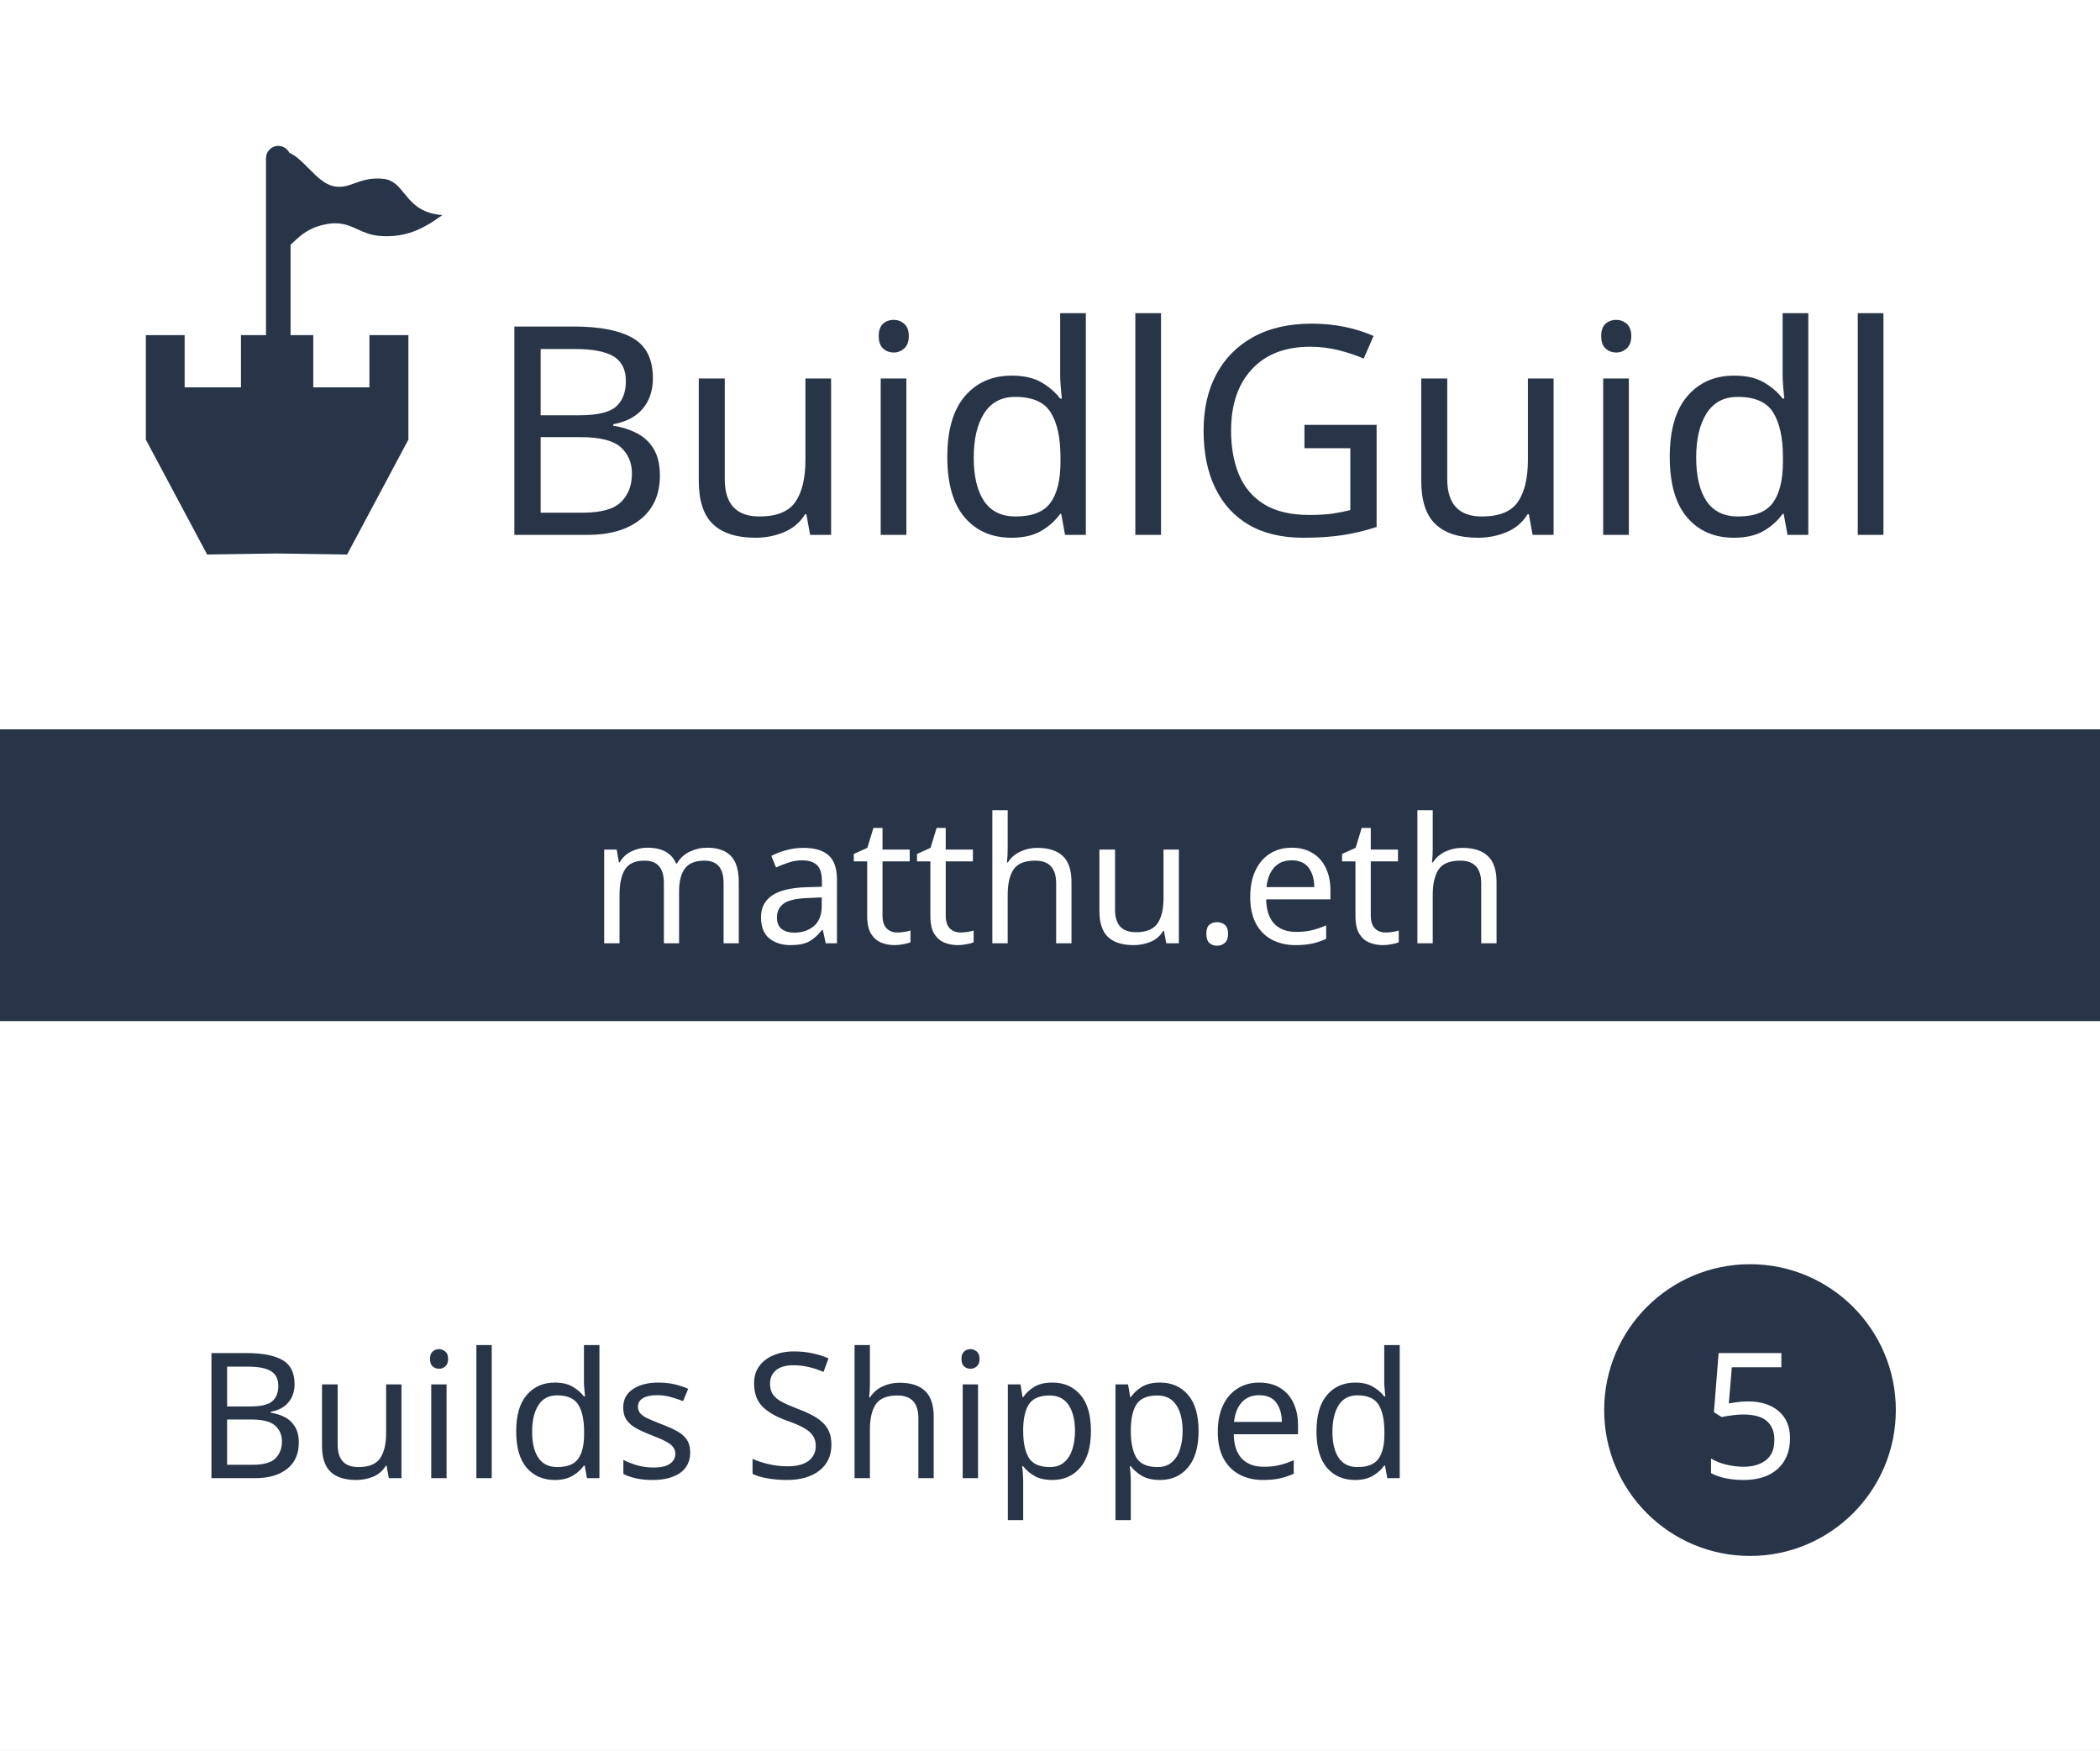
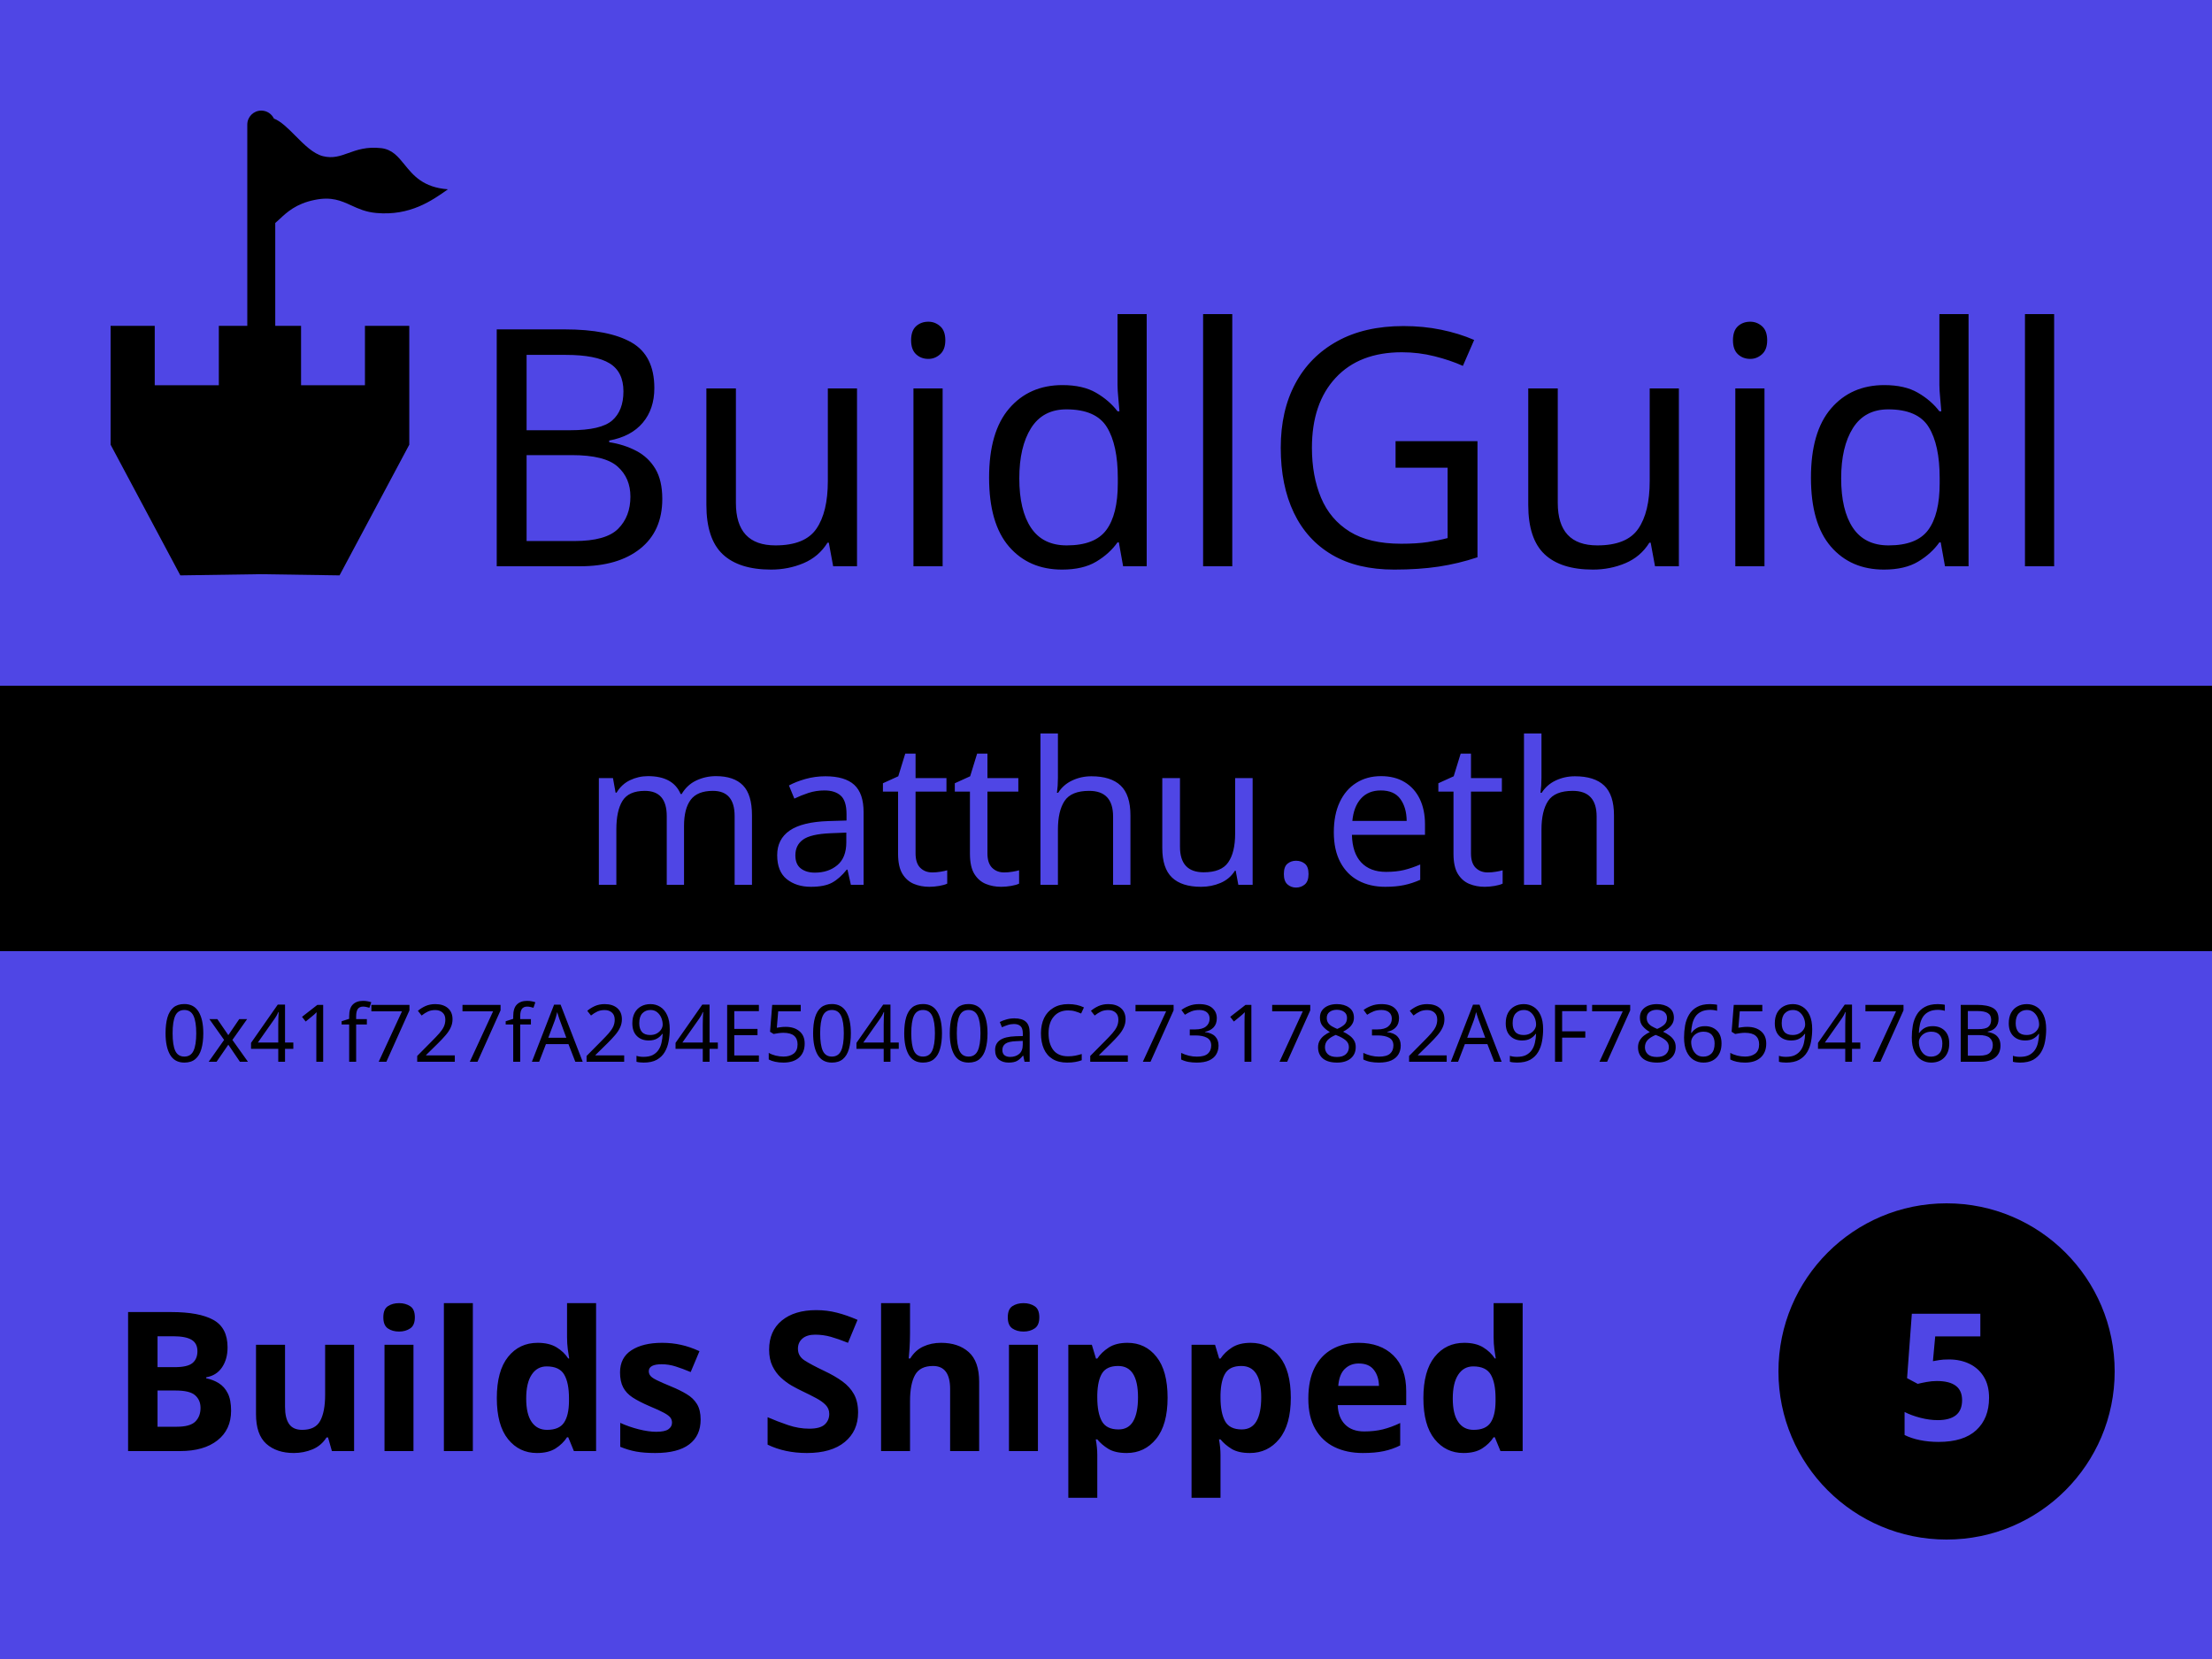
- <svg xmlns="http://www.w3.org/2000/svg" width="216" height="180" viewBox="0 0 216 180">
-   <rect width="216" height="180" fill="white" />
-   <g transform="translate(15, 15)">
-     <path fill-rule="evenodd" clip-rule="evenodd" d="M14.887 10.164V19.46H17.221V24.833H22.997V19.46H27.006V30.206L20.701 42.023L13.503 41.915L6.305 42.023L0 30.206V19.46H3.991V24.833H9.785V19.46H12.359V1.264C12.359 0.566 12.925 0 13.623 0C14.126 0 14.561 0.294 14.764 0.72C15.403 0.965 16.047 1.612 16.712 2.281C17.502 3.076 18.323 3.902 19.204 4.121C20.093 4.342 20.752 4.106 21.495 3.839C22.274 3.559 23.145 3.246 24.47 3.395C25.463 3.512 25.99 4.16 26.579 4.886C27.362 5.85 28.255 6.95 30.502 7.116L30.487 7.126C29.049 8.142 27.084 9.53 24.033 9.258C23.078 9.176 22.406 8.868 21.762 8.573C20.843 8.153 19.98 7.758 18.439 8.078C16.77 8.413 15.926 9.203 15.285 9.804C15.145 9.935 15.014 10.058 14.887 10.164Z" fill="#283549" />
+ <svg xmlns="http://www.w3.org/2000/svg" width="500" height="375" viewBox="0 0 500 375" font-family="Verdana">
+   <rect width="500" height="375" fill="#4f46e5" />
+   <g transform="translate(25, 25) scale(2.5)">
+     <path fill-rule="evenodd" clip-rule="evenodd" d="M14.887 10.164V19.46H17.221V24.833H22.997V19.46H27.006V30.206L20.701 42.023L13.503 41.915L6.305 42.023L0 30.206V19.46H3.991V24.833H9.785V19.46H12.359V1.264C12.359 0.566 12.925 0 13.623 0C14.126 0 14.561 0.294 14.764 0.72C15.403 0.965 16.047 1.612 16.712 2.281C17.502 3.076 18.323 3.902 19.204 4.121C20.093 4.342 20.752 4.106 21.495 3.839C22.274 3.559 23.145 3.246 24.47 3.395C25.463 3.512 25.99 4.16 26.579 4.886C27.362 5.85 28.255 6.95 30.502 7.116L30.487 7.126C29.049 8.142 27.084 9.53 24.033 9.258C23.078 9.176 22.406 8.868 21.762 8.573C20.843 8.153 19.98 7.758 18.439 8.078C16.77 8.413 15.926 9.203 15.285 9.804C15.145 9.935 15.014 10.058 14.887 10.164Z" />
  </g>
-   <text x="50" y="55" font-family="Verdana" font-size="30" fill="#283549">BuidlGuidl</text>
-   <rect x="0" y="75" width="216" height="30" fill="#283549" />
-   <text x="108" y="97" font-family="Verdana" font-size="18" fill="white" text-anchor="middle">matthu.eth</text>
-   <text x="20" y="152" font-family="Verdana" font-size="18" fill="#283549">Builds Shipped</text>
-   <circle cx="180" cy="145" r="15" fill="#283549" />
-   <text x="180" y="152" font-family="Verdana" font-size="18" fill="white" text-anchor="middle">5</text>
+   <text x="105" y="128" font-size="75">BuidlGuidl</text>
+   <rect x="0" y="155" width="500" height="60" />
+   <text x="250" y="200" font-size="45" text-anchor="middle" fill="#4f46e5">matthu.eth</text>
+   <text x="250" y="240" font-size="18" text-anchor="middle">0x41f727fA294E50400aC27317832A9F78659476B9</text>
+   <circle cx="440" cy="310" r="38" />
+   <text x="440" y="310" font-size="40" font-weight="bold" text-anchor="middle" dominant-baseline="central" fill="#4f46e5">5</text>
+   <text x="25" y="328" font-size="44" font-weight="bold">Builds Shipped</text>
</svg>
